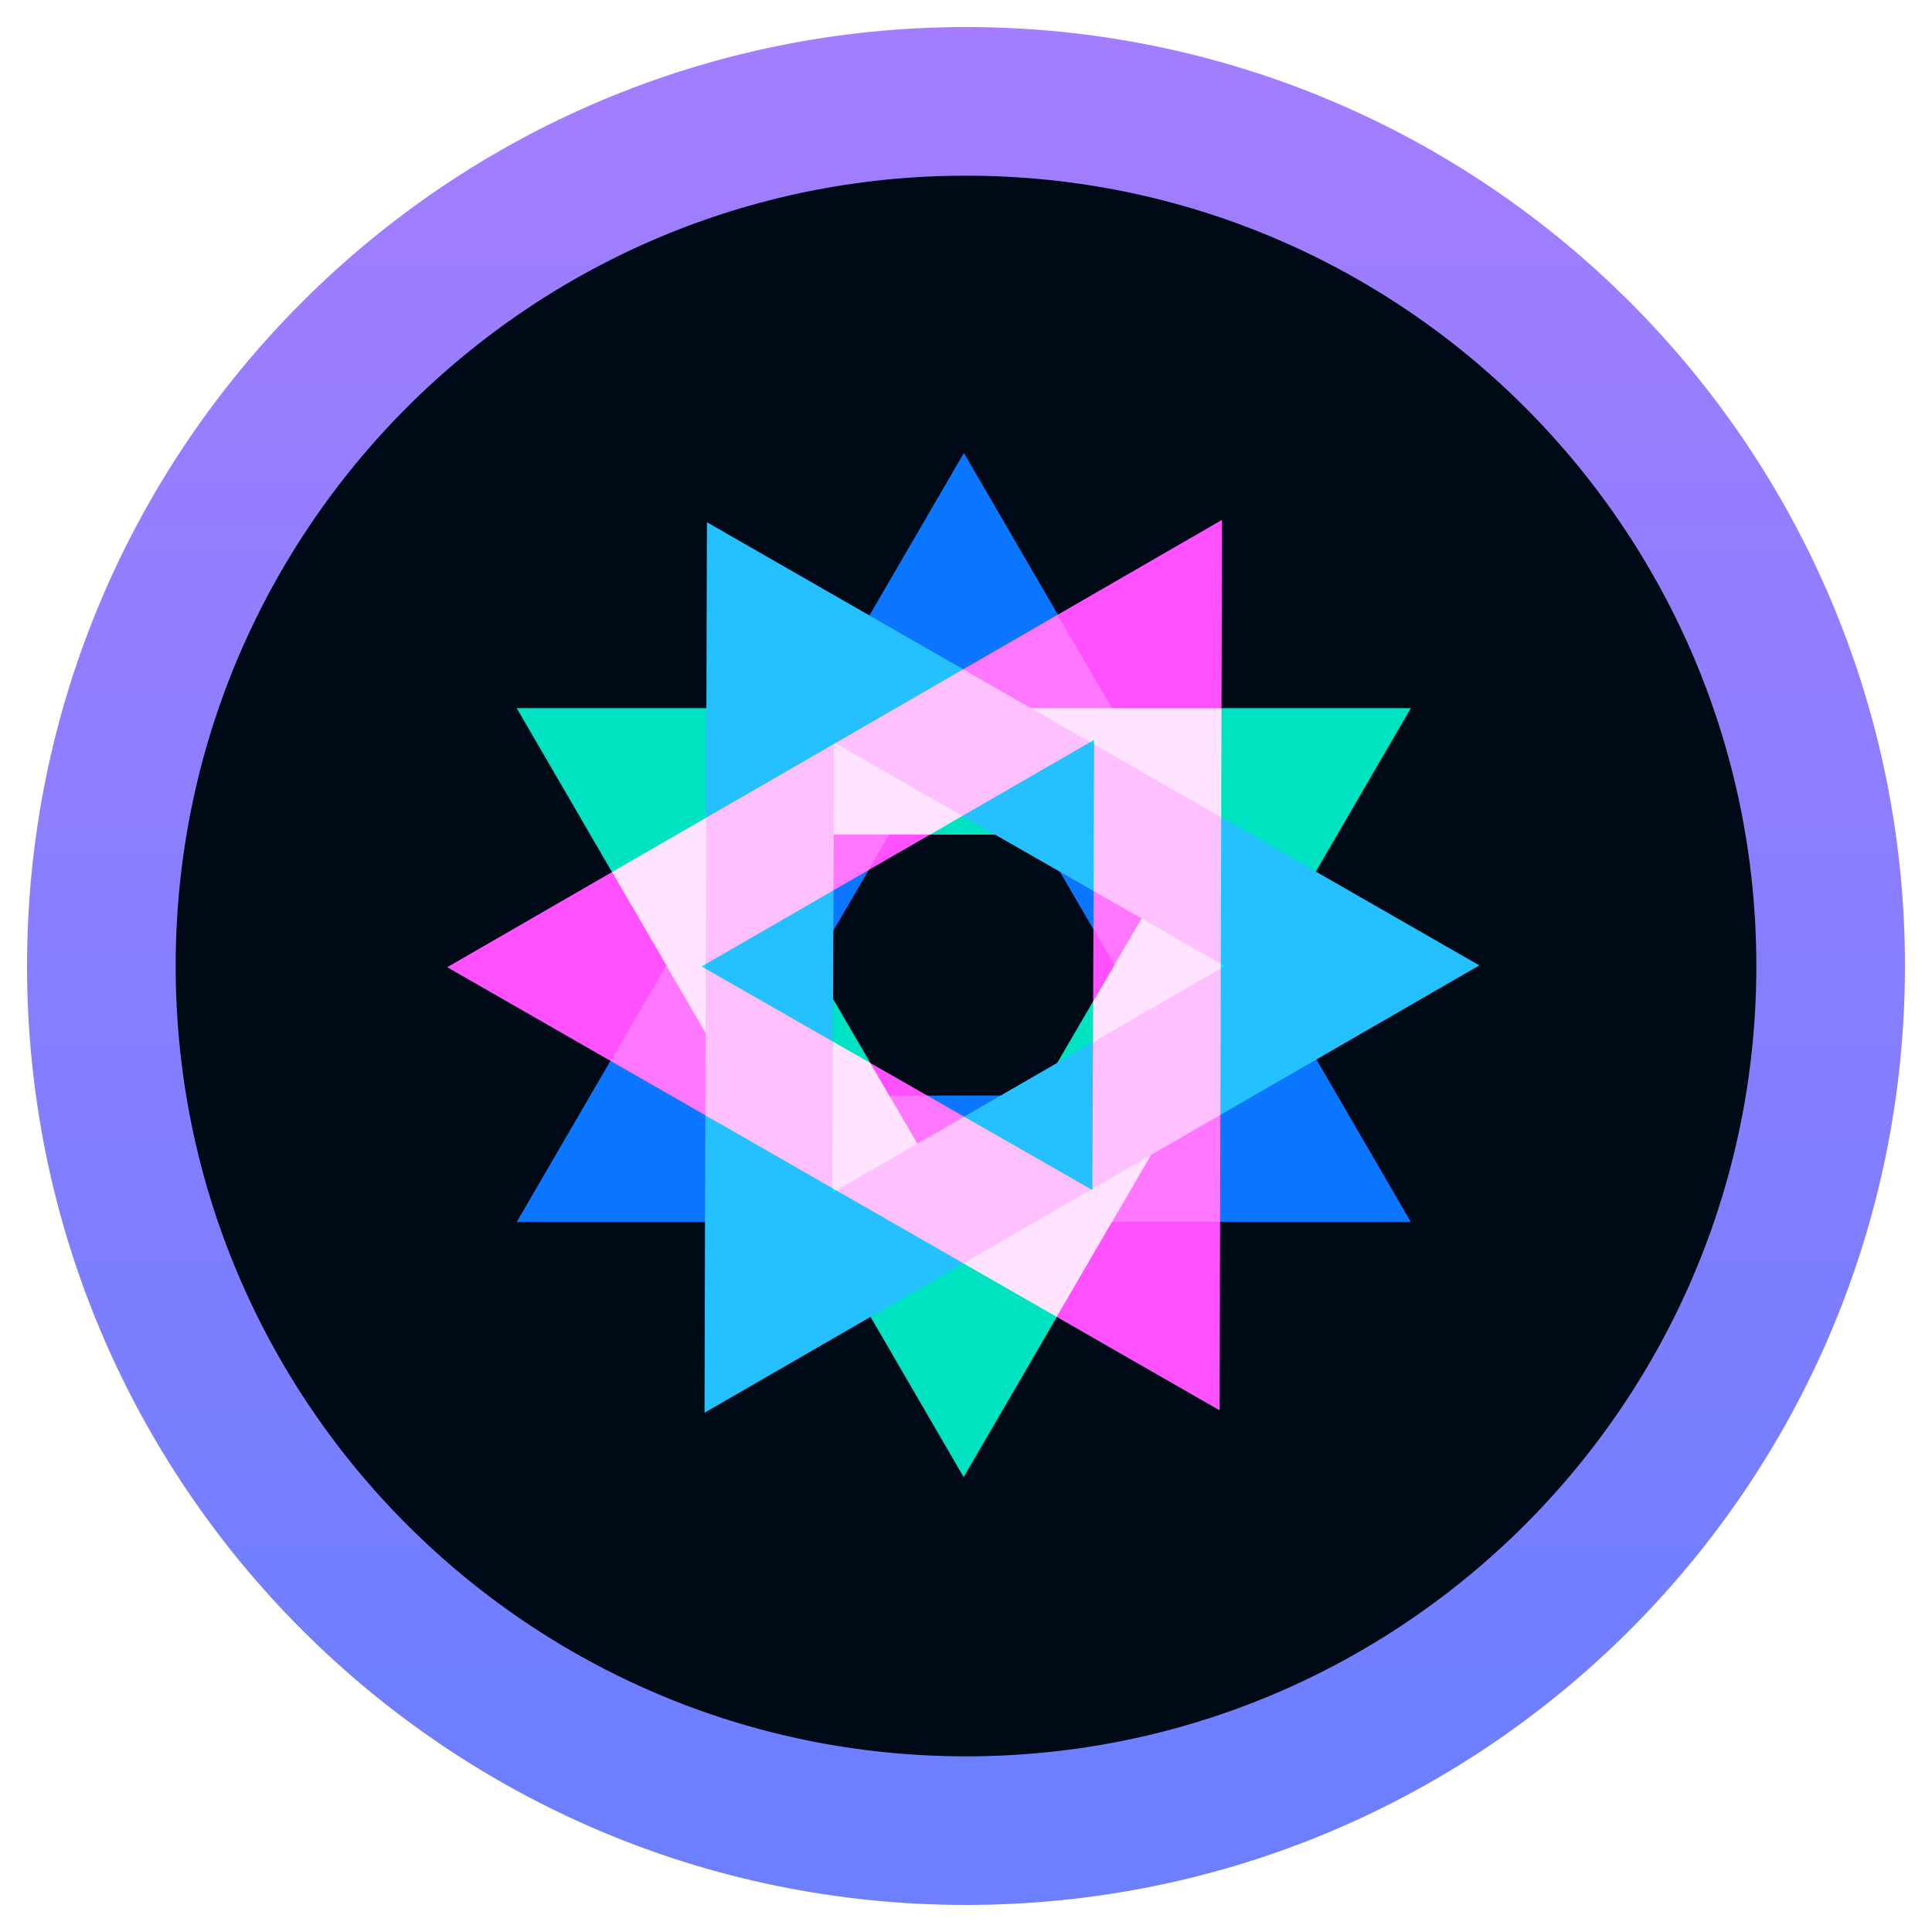
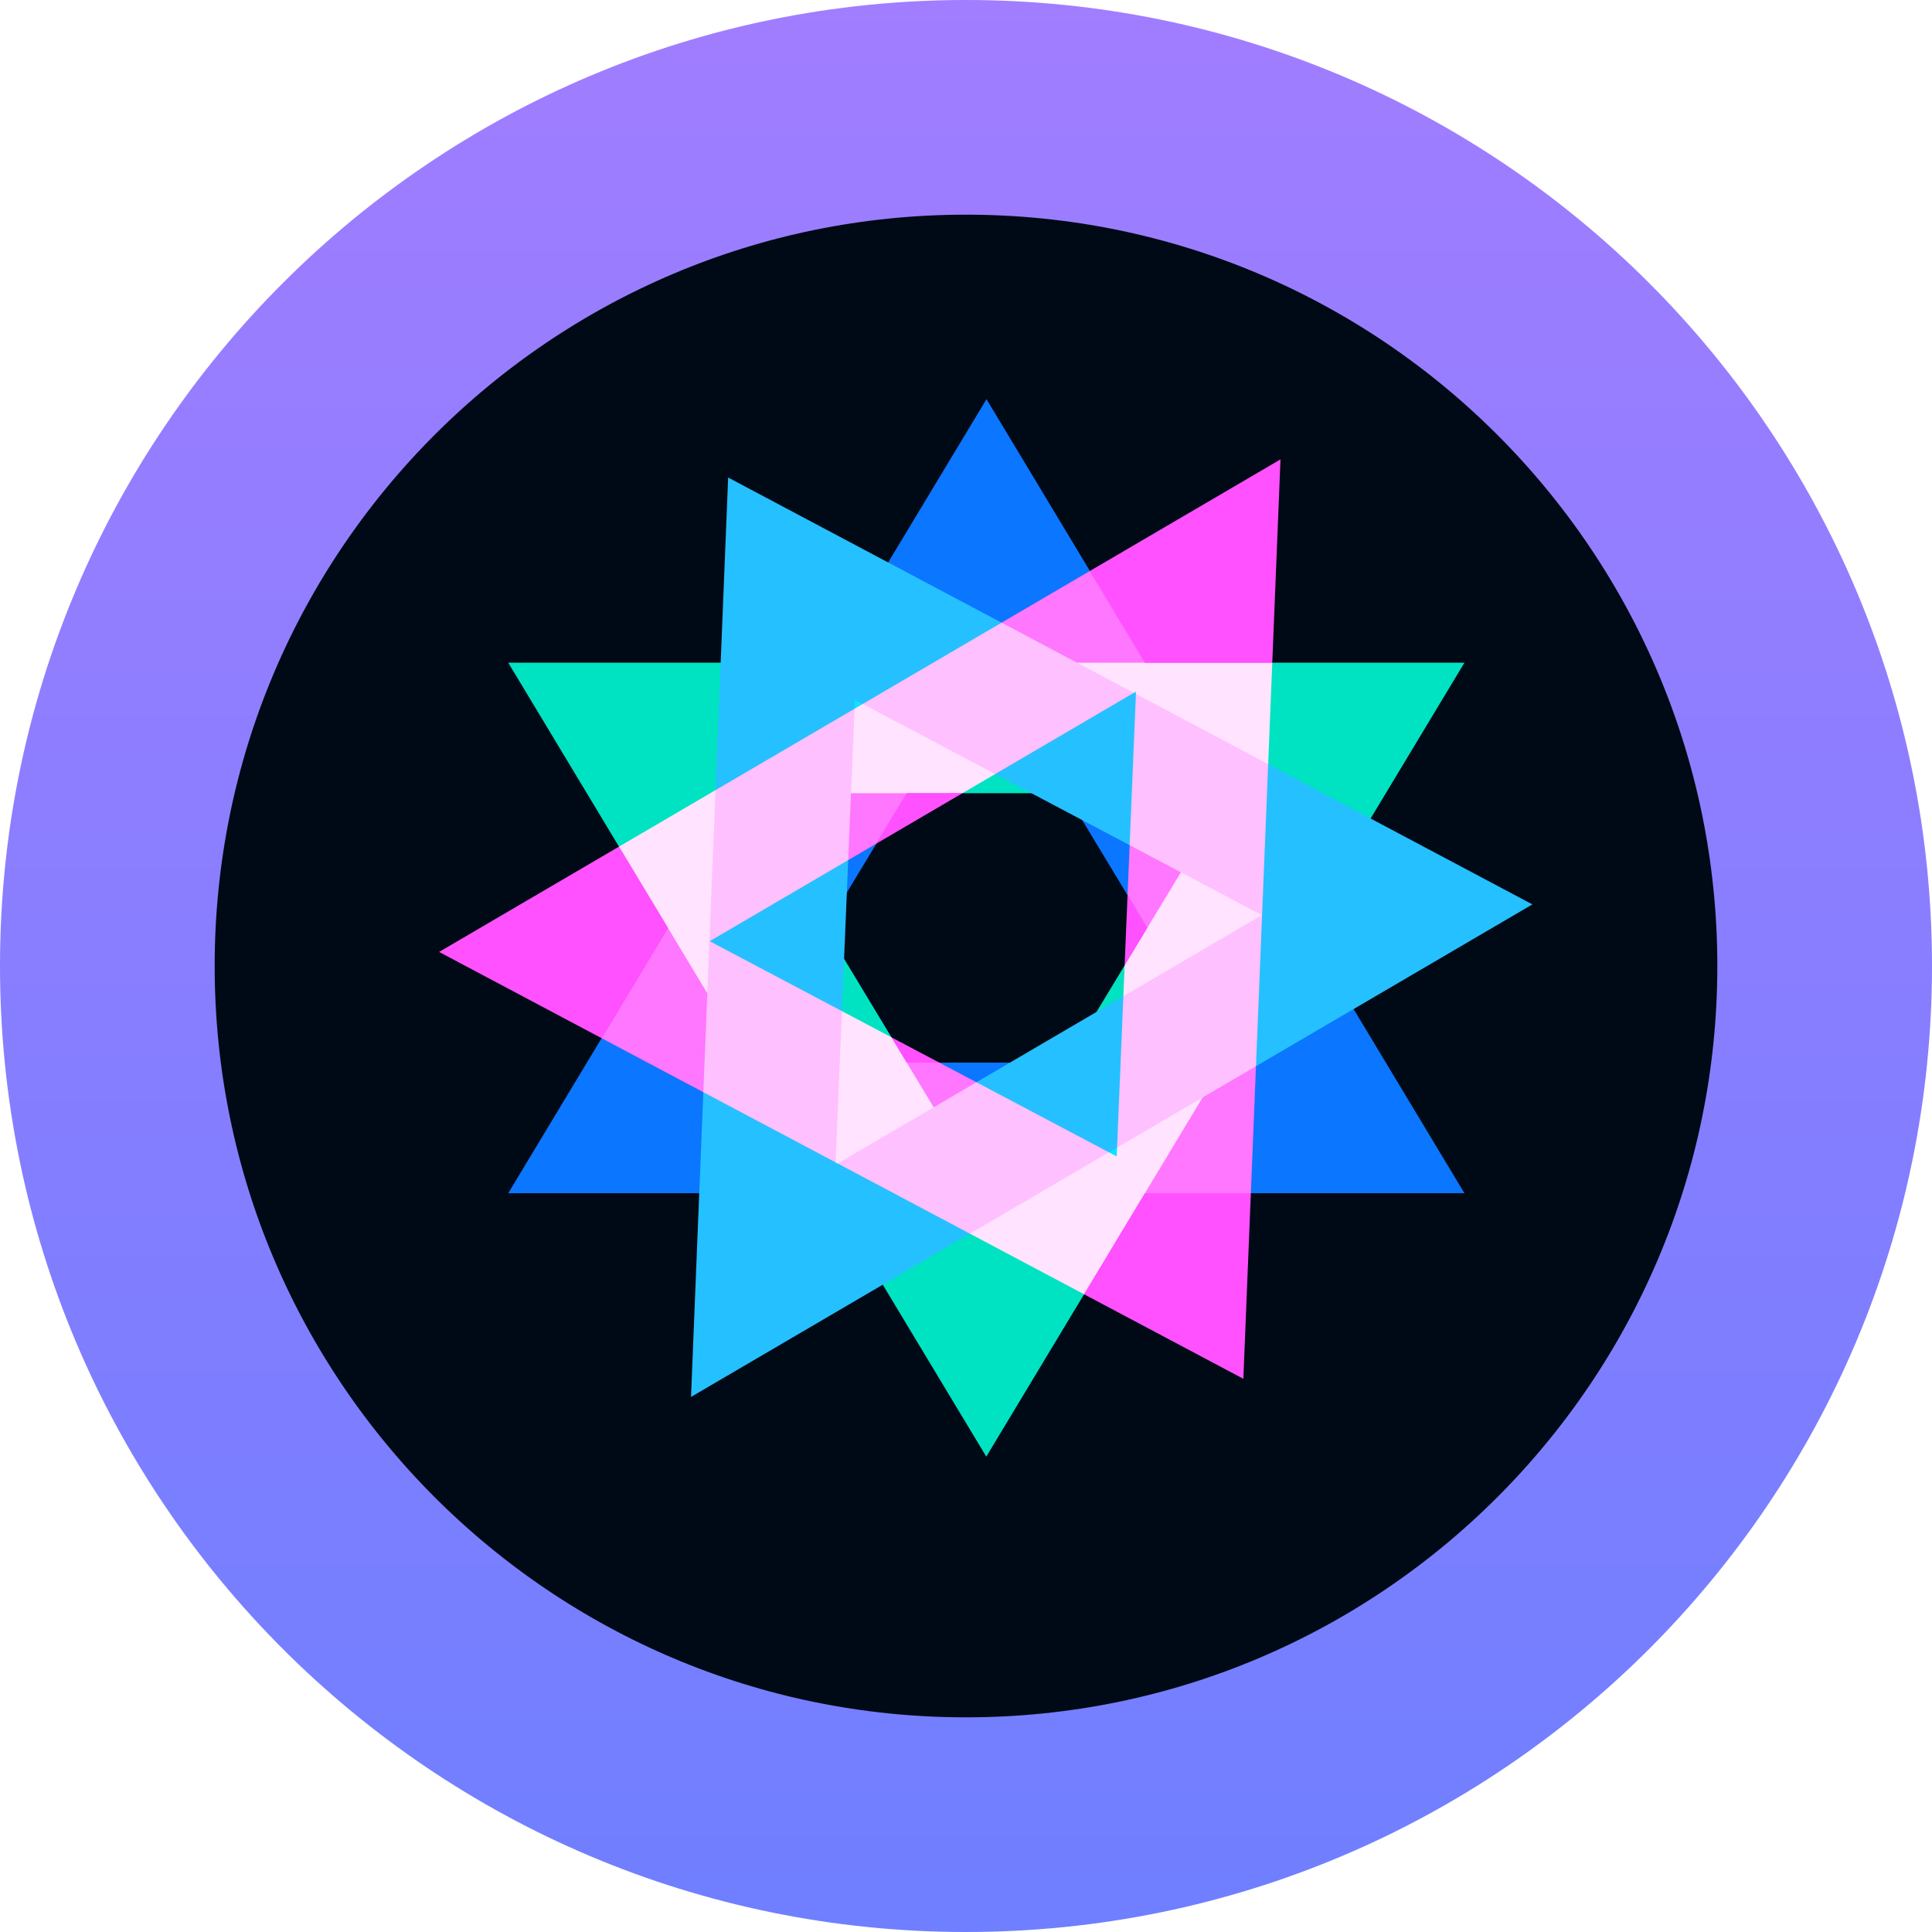
- <svg xmlns="http://www.w3.org/2000/svg" width="26" height="26" viewBox="0 0 26 26">
+ <svg xmlns="http://www.w3.org/2000/svg" width="18" height="18" viewBox="0 0 18 18" fill="none">
+   <path d="M17 9C17 13.418 13.418 17 9 17C4.582 17 1 13.418 1 9C1 4.582 4.582 1 9 1C13.418 1 17 4.582 17 9Z" fill="#000A16" stroke="url(#paint0_linear_691_923)" stroke-width="2" />
+   <path d="M9.191 3.719L13.644 11.117H4.735L9.191 3.719ZM9.19 6.163L6.933 9.9H11.447L9.19 6.163Z" fill="#0B76FF" />
+   <g style="mix-blend-mode:lighten">
+     <path d="M9.189 13.571L4.735 6.174L13.644 6.174L9.189 13.571ZM9.189 11.128L11.447 7.39L6.933 7.39L9.189 11.128Z" fill="#00E3C2" />
+   </g>
+   <path d="M6.784 4.449L14.277 8.426L6.438 13.015L6.784 4.449ZM7.965 6.52L7.784 10.852L11.756 8.526L7.965 6.52Z" fill="#25C0FF" />
+   <g style="mix-blend-mode:lighten">
+     <path d="M11.584 12.846L4.091 8.869L11.93 4.28L11.584 12.846ZM10.404 10.774L10.584 6.443L6.612 8.769L10.404 10.774Z" fill="#FF51FF" />
+   </g>
  <defs>
-     <linearGradient id="9izjqiv8ya" x1="50%" x2="50%" y1="0%" y2="100%">
-       <stop offset="0%" stop-color="#A37DFF" />
-       <stop offset="100%" stop-color="#6B7FFF" />
+     <linearGradient id="paint0_linear_691_923" x1="9" y1="0" x2="9" y2="18" gradientUnits="userSpaceOnUse">
+       <stop stop-color="#A17DFF" />
+       <stop offset="1" stop-color="#6F7FFF" />
    </linearGradient>
  </defs>
-   <g fill="none" fill-rule="evenodd">
-     <g>
-       <g transform="translate(-67, -9) translate(67, 9)">
-         <circle cx="13" cy="13" r="11.636" fill="#000A16" stroke="url(#9izjqiv8ya)" stroke-width="2" />
-         <g>
-           <g>
-             <path fill="#0B76FF" d="M6.018 0l6.015 10.349H0L6.018 0zm-.001 3.418l-3.05 5.229h6.098L6.017 3.418z" transform="translate(4.3, 4) translate(2.653764, 2.096224)" />
-             <path fill="#00E3C2" d="M6.018 3.434l6.015 10.348H0L6.018 3.434zm-.001 3.418l-3.05 5.228h6.098L6.017 6.852z" style="mix-blend-mode:lighten" transform="translate(4.3, 4) translate(2.653764, 2.096224) translate(6.016438, 8.607889) rotate(-180) translate(-6.016438, -8.607889)" />
-           </g>
-           <g>
-             <path fill="#25C0FF" d="M6.02 0l6.02 10.362H0L6.02 0zm0 3.423L2.97 8.658h6.1L6.02 3.423z" transform="translate(4.3, 4) translate(8.682254, 9) rotate(-30) translate(-8.682254, -9) translate(2.644149, 2.093797)" />
-             <path fill="#FF51FF" d="M6.02 3.438l6.02 10.361H0L6.02 3.438zm0 3.423l-3.05 5.235h6.1L6.02 6.86z" style="mix-blend-mode:lighten" transform="translate(4.3, 4) translate(8.682254, 9) rotate(-30) translate(-8.682254, -9) translate(2.644149, 2.093797) translate(6.019565, 8.61866) rotate(-180) translate(-6.019565, -8.61866)" />
-           </g>
-         </g>
-       </g>
-     </g>
-   </g>
</svg>
